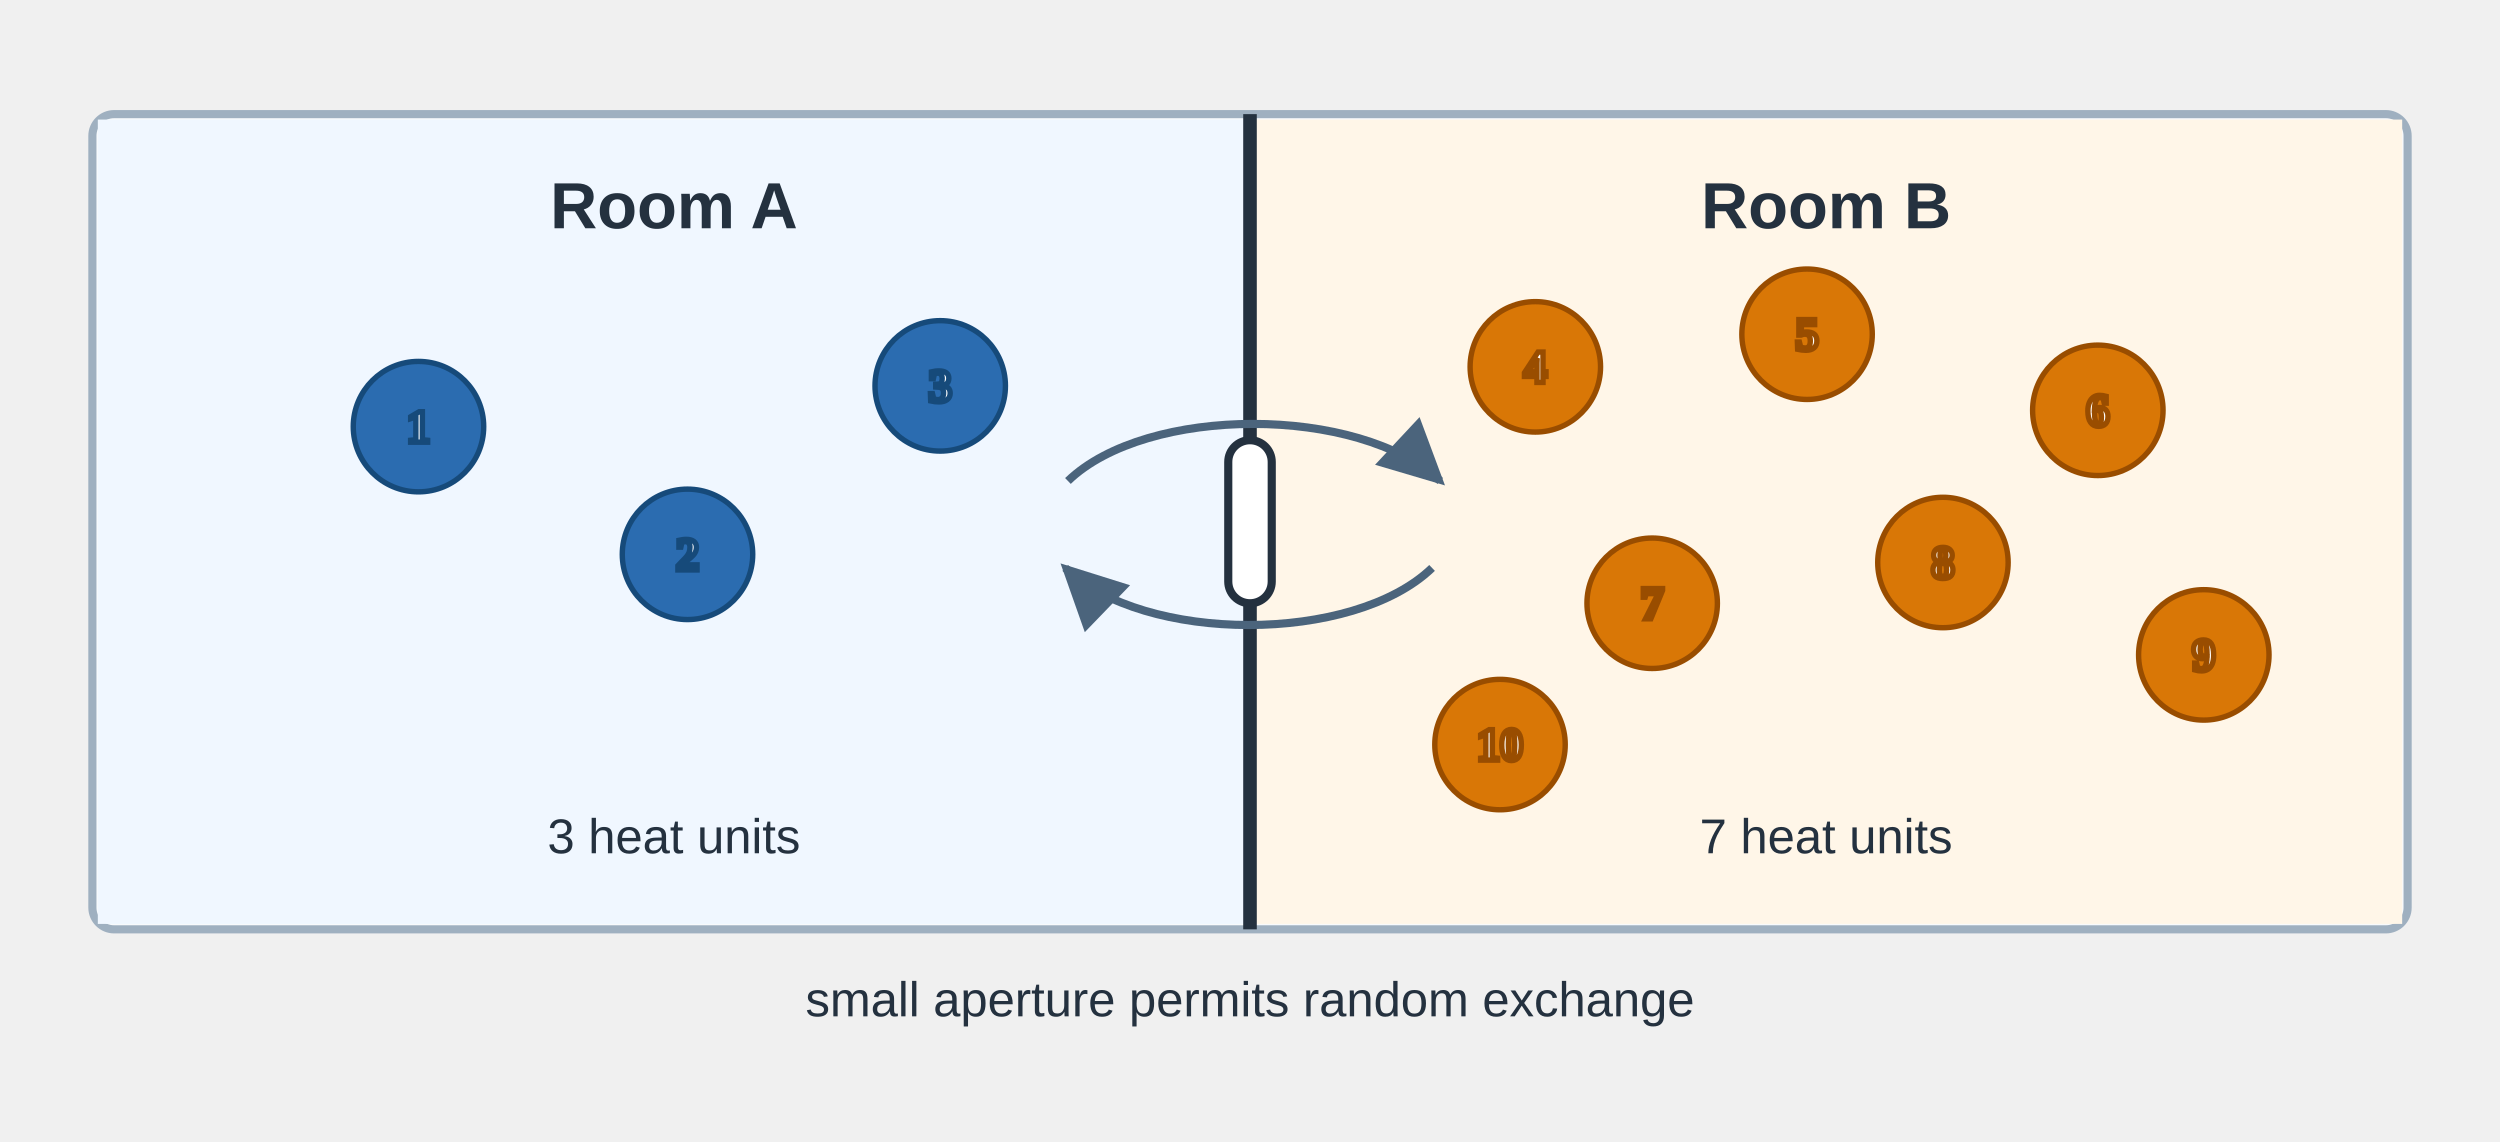
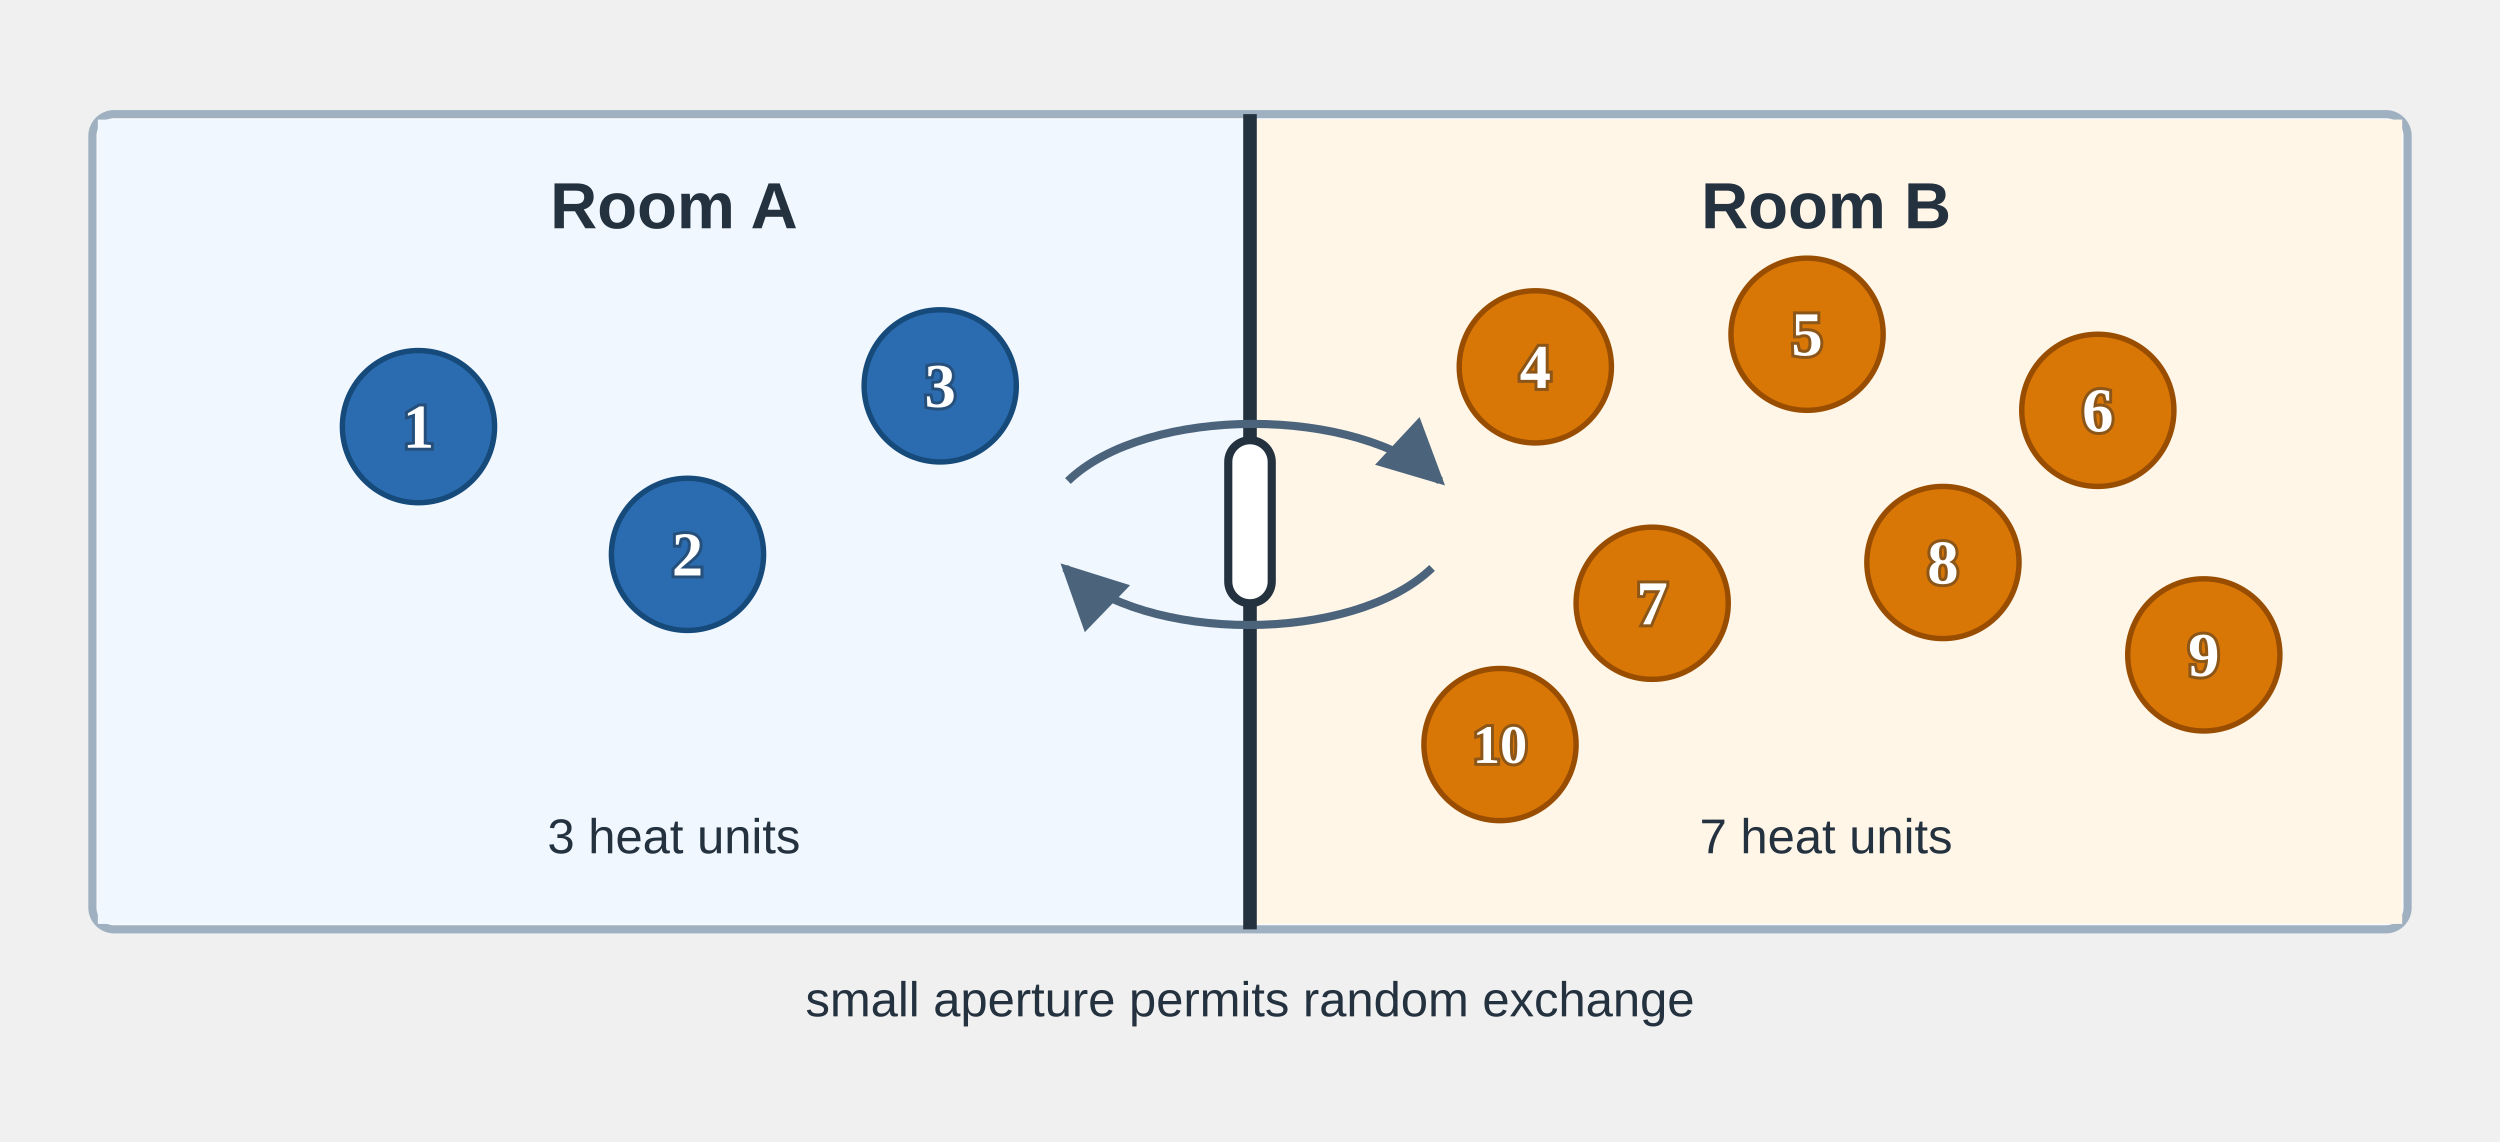
<svg xmlns="http://www.w3.org/2000/svg" width="920" height="420" viewBox="0 0 920 420" role="img" aria-labelledby="title desc">
  <defs>
    <style>
      .label { font-family: Arial, Helvetica, sans-serif; fill: #24313f; }
      .small { font-size: 18px; }
      .medium { font-size: 24px; font-weight: 700; }
-       .particleText { font-size: 17px; font-weight: 700; fill: #ffffff; text-anchor: middle; dominant-baseline: central; }
+       .particleText { font-size: 23px; font-weight: 800; fill: #ffffff; stroke: #1f2933; stroke-opacity: 0.42; stroke-width: 2.2px; paint-order: stroke fill; text-anchor: middle; dominant-baseline: central; }
+       .particleText.twoDigit { font-size: 20px; }
    </style>
    <marker id="arrow" viewBox="0 0 10 10" refX="9" refY="5" markerWidth="8" markerHeight="8" orient="auto-start-reverse">
      <path d="M 0 0 L 10 5 L 0 10 z" fill="#4b647c" />
    </marker>
  </defs>
  <rect x="34" y="42" width="852" height="300" rx="8" fill="#f8fafc" stroke="#9fb0c0" stroke-width="3" />
  <rect x="36" y="44" width="424" height="296" fill="#f0f7ff" />
  <rect x="460" y="44" width="424" height="296" fill="#fff6e8" />
  <line x1="460" y1="42" x2="460" y2="162" stroke="#24313f" stroke-width="5" />
  <line x1="460" y1="222" x2="460" y2="342" stroke="#24313f" stroke-width="5" />
  <rect x="452" y="162" width="16" height="60" rx="8" fill="#ffffff" stroke="#24313f" stroke-width="3" />
  <text x="248" y="84" class="label medium" text-anchor="middle">Room A</text>
  <text x="672" y="84" class="label medium" text-anchor="middle">Room B</text>
  <text x="248" y="314" class="label small" text-anchor="middle">3 heat units</text>
  <text x="672" y="314" class="label small" text-anchor="middle">7 heat units</text>
  <text x="460" y="374" class="label small" text-anchor="middle">small aperture permits random exchange</text>
  <path d="M 393 177 C 422 149, 500 149, 530 177" fill="none" stroke="#4b647c" stroke-width="3" marker-end="url(#arrow)" />
  <path d="M 527 209 C 498 237, 421 237, 392 209" fill="none" stroke="#4b647c" stroke-width="3" marker-end="url(#arrow)" />
  <g fill="#2b6cb0" stroke="#164a7a" stroke-width="2">
-     <circle cx="154" cy="157" r="24" />
+     <circle cx="154" cy="157" r="28" />
    <text x="154" y="157" class="particleText">1</text>
-     <circle cx="253" cy="204" r="24" />
+     <circle cx="253" cy="204" r="28" />
    <text x="253" y="204" class="particleText">2</text>
-     <circle cx="346" cy="142" r="24" />
+     <circle cx="346" cy="142" r="28" />
    <text x="346" y="142" class="particleText">3</text>
  </g>
  <g fill="#d97706" stroke="#994d00" stroke-width="2">
-     <circle cx="565" cy="135" r="24" />
+     <circle cx="565" cy="135" r="28" />
    <text x="565" y="135" class="particleText">4</text>
-     <circle cx="665" cy="123" r="24" />
+     <circle cx="665" cy="123" r="28" />
    <text x="665" y="123" class="particleText">5</text>
-     <circle cx="772" cy="151" r="24" />
+     <circle cx="772" cy="151" r="28" />
    <text x="772" y="151" class="particleText">6</text>
-     <circle cx="608" cy="222" r="24" />
+     <circle cx="608" cy="222" r="28" />
    <text x="608" y="222" class="particleText">7</text>
-     <circle cx="715" cy="207" r="24" />
+     <circle cx="715" cy="207" r="28" />
    <text x="715" y="207" class="particleText">8</text>
-     <circle cx="811" cy="241" r="24" />
+     <circle cx="811" cy="241" r="28" />
    <text x="811" y="241" class="particleText">9</text>
-     <circle cx="552" cy="274" r="24" />
-     <text x="552" y="274" class="particleText">10</text>
+     <circle cx="552" cy="274" r="28" />
+     <text x="552" y="274" class="particleText twoDigit">10</text>
  </g>
</svg>
